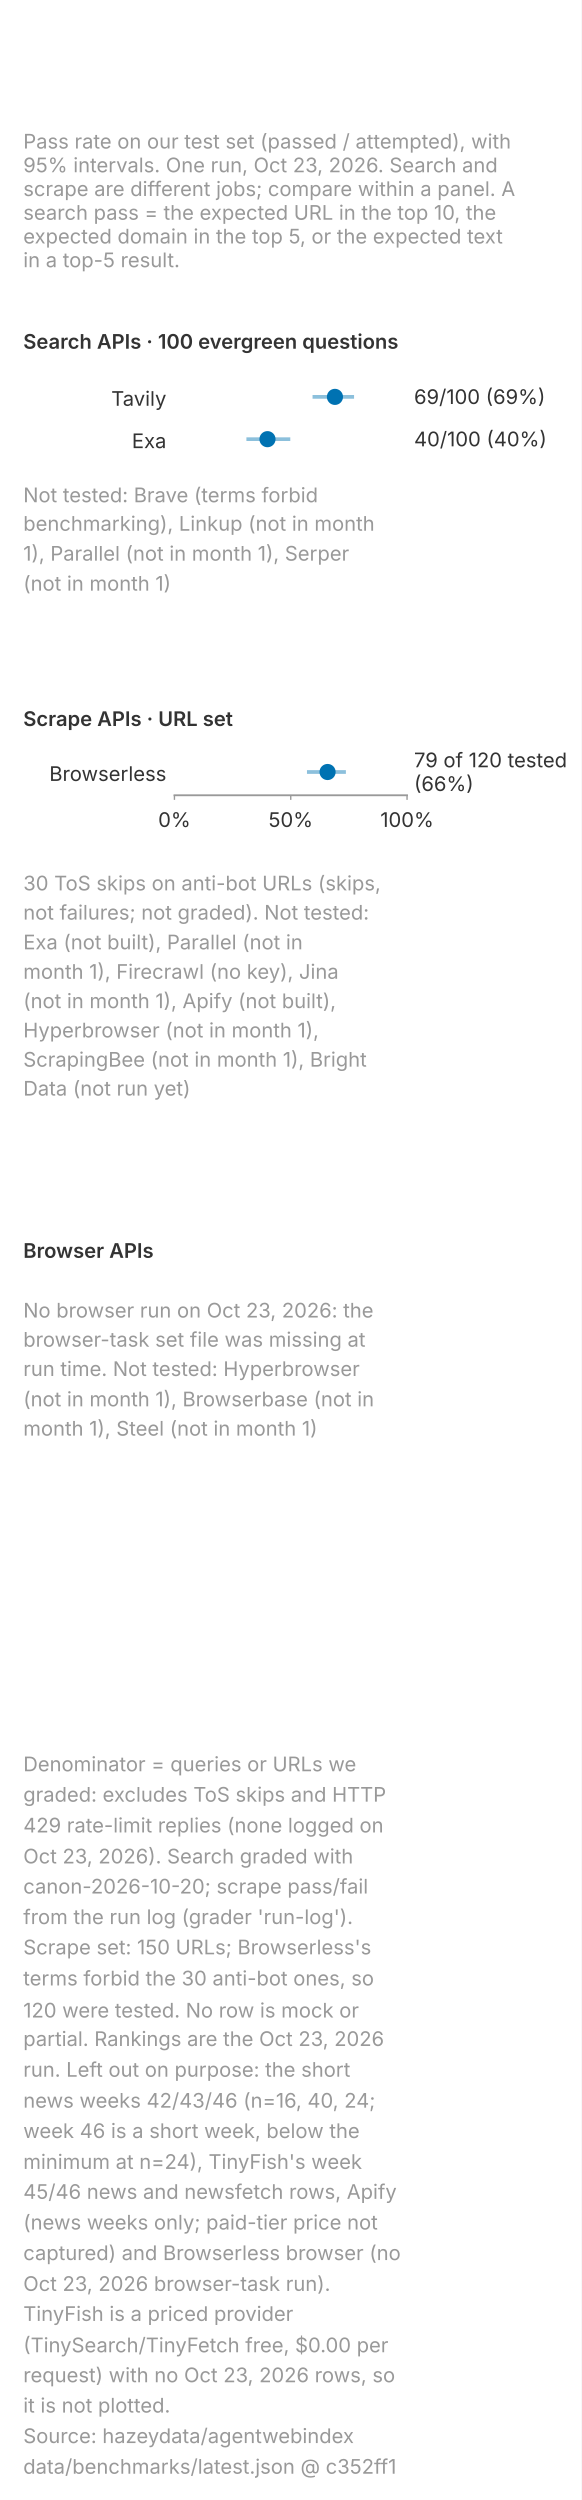
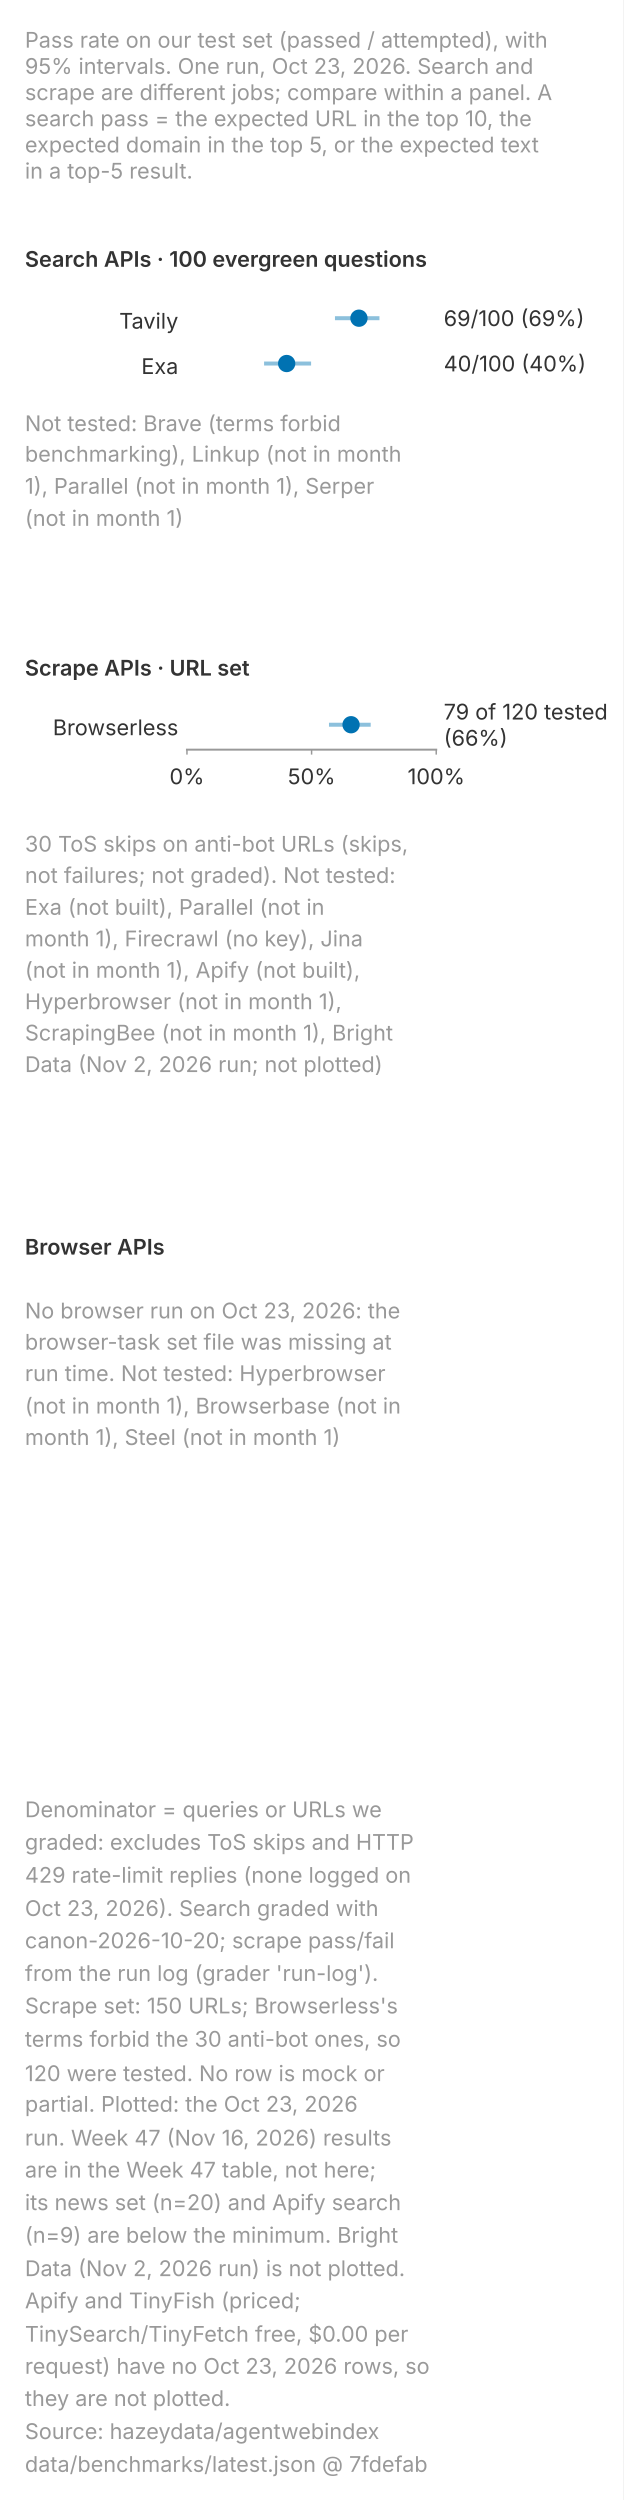
- <svg xmlns="http://www.w3.org/2000/svg" xmlns:xlink="http://www.w3.org/1999/xlink" role="img" aria-label="Tavily passed 69% of our 100 evergreen checks, Exa 40%; Browserless passed 66% of 120 scrape checks" width="252pt" height="1083.42pt" viewBox="0 0 252 1083.42" version="1.1">
+ <svg xmlns="http://www.w3.org/2000/svg" xmlns:xlink="http://www.w3.org/1999/xlink" role="img" aria-label="Tavily passed 69% of our 100 evergreen checks, Exa 40%; Browserless passed 66% of 120 scrape checks" width="252pt" height="1010.936pt" viewBox="0 0 252 1010.936" version="1.1">
  <defs>
    <style type="text/css">*{stroke-linejoin: round; stroke-linecap: butt}</style>
  </defs>
  <g id="figure_1">
    <g id="patch_1">
-       <path d="M 0 1083.42  L 252 1083.42  L 252 0  L 0 0  z " style="fill: #ffffff" />
+       <path d="M 0 1010.936  L 252 1010.936  L 252 0  L 0 0  z " style="fill: #ffffff" />
    </g>
    <g id="axes_1">
      <g id="patch_2">
-         <path d="M 75.6 201.319  L 176.4 201.319  L 176.4 160.999  L 75.6 160.999  z " style="fill: #ffffff" />
+         <path d="M 75.6 157.995  L 176.4 157.995  L 176.4 117.675  L 75.6 117.675  z " style="fill: #ffffff" />
      </g>
      <g id="matplotlib.axis_1">
        <g id="xtick_1">
          <g id="line2d_1" />
        </g>
        <g id="xtick_2">
          <g id="line2d_2" />
        </g>
        <g id="xtick_3">
          <g id="line2d_3" />
        </g>
      </g>
      <g id="matplotlib.axis_2">
        <g id="ytick_1">
          <g id="line2d_4" />
          <g id="text_1">
-             <text style="font-size: 8.75px; font-family: 'Inter', sans-serif; text-anchor: end; fill: #333333" x="72.1" y="194.197" transform="rotate(-0 72.1 194.1974)">Exa</text>
+             <text style="font-size: 8.75px; font-family: 'Inter', sans-serif; text-anchor: end; fill: #333333" x="72.1" y="151.237" transform="rotate(-0 72.1 151.2369)">Exa</text>
          </g>
        </g>
        <g id="ytick_2">
          <g id="line2d_5" />
          <g id="text_2">
-             <text style="font-size: 8.75px; font-family: 'Inter', sans-serif; text-anchor: end; fill: #333333" x="72.1" y="175.87" transform="rotate(-0 72.1 175.8701)">Tavily</text>
+             <text style="font-size: 8.75px; font-family: 'Inter', sans-serif; text-anchor: end; fill: #333333" x="72.1" y="132.91" transform="rotate(-0 72.1 132.9096)">Tavily</text>
          </g>
        </g>
      </g>
      <g id="wilson-ci">
-         <path d="M 135.449 171.995  L 153.438 171.995  " clip-path="url(#pd6ce48271f)" style="fill: none; stroke: #8cc0dc; stroke-width: 1.6" />
+         <path d="M 135.449 128.671  L 153.438 128.671  " clip-path="url(#p9fe451dd60)" style="fill: none; stroke: #8cc0dc; stroke-width: 1.6" />
      </g>
      <g id="wilson-ci">
-         <path d="M 106.787 190.322  L 125.798 190.322  " clip-path="url(#pd6ce48271f)" style="fill: none; stroke: #8cc0dc; stroke-width: 1.6" />
+         <path d="M 106.787 146.999  L 125.798 146.999  " clip-path="url(#p9fe451dd60)" style="fill: none; stroke: #8cc0dc; stroke-width: 1.6" />
      </g>
      <g id="line2d_6">
        <defs>
-           <path id="mfff67fe113" d="M 0 3  C 0.796 3 1.559 2.684 2.121 2.121  C 2.684 1.559 3 0.796 3 0  C 3 -0.796 2.684 -1.559 2.121 -2.121  C 1.559 -2.684 0.796 -3 0 -3  C -0.796 -3 -1.559 -2.684 -2.121 -2.121  C -2.684 -1.559 -3 -0.796 -3 0  C -3 0.796 -2.684 1.559 -2.121 2.121  C -1.559 2.684 -0.796 3 0 3  z " style="stroke: #0072b2" />
+           <path id="mc41f3a3c6c" d="M 0 3  C 0.796 3 1.559 2.684 2.121 2.121  C 2.684 1.559 3 0.796 3 0  C 3 -0.796 2.684 -1.559 2.121 -2.121  C 1.559 -2.684 0.796 -3 0 -3  C -0.796 -3 -1.559 -2.684 -2.121 -2.121  C -2.684 -1.559 -3 -0.796 -3 0  C -3 0.796 -2.684 1.559 -2.121 2.121  C -1.559 2.684 -0.796 3 0 3  z " style="stroke: #0072b2" />
        </defs>
-         <g clip-path="url(#pd6ce48271f)">
-           <use xlink:href="#mfff67fe113" x="145.152" y="171.995" style="fill: #0072b2; stroke: #0072b2" />
+         <g clip-path="url(#p9fe451dd60)">
+           <use xlink:href="#mc41f3a3c6c" x="145.152" y="128.671" style="fill: #0072b2; stroke: #0072b2" />
        </g>
      </g>
      <g id="text_3">
-         <text style="font-size: 8.75px; font-family: 'Inter', sans-serif; text-anchor: start; fill: #333333" x="179.424" y="175.087" transform="rotate(-0 179.424 175.0872)">69/100 (69%)</text>
+         <text style="font-size: 8.75px; font-family: 'Inter', sans-serif; text-anchor: start; fill: #333333" x="179.424" y="131.854" transform="rotate(-0 179.424 131.8543)">69/100 (69%)</text>
      </g>
      <g id="line2d_7">
-         <g clip-path="url(#pd6ce48271f)">
-           <use xlink:href="#mfff67fe113" x="115.92" y="190.322" style="fill: #0072b2; stroke: #0072b2" />
+         <g clip-path="url(#p9fe451dd60)">
+           <use xlink:href="#mc41f3a3c6c" x="115.92" y="146.999" style="fill: #0072b2; stroke: #0072b2" />
        </g>
      </g>
      <g id="text_4">
-         <text style="font-size: 8.75px; font-family: 'Inter', sans-serif; text-anchor: start; fill: #333333" x="179.424" y="193.414" transform="rotate(-0 179.424 193.4144)">40/100 (40%)</text>
+         <text style="font-size: 8.75px; font-family: 'Inter', sans-serif; text-anchor: start; fill: #333333" x="179.424" y="150.182" transform="rotate(-0 179.424 150.1816)">40/100 (40%)</text>
      </g>
    </g>
    <g id="axes_2">
      <g id="patch_3">
-         <path d="M 75.6 344.644  L 176.4 344.644  L 176.4 324.484  L 75.6 324.484  z " style="fill: #ffffff" />
+         <path d="M 75.6 303.142  L 176.4 303.142  L 176.4 282.983  L 75.6 282.983  z " style="fill: #ffffff" />
      </g>
      <g id="matplotlib.axis_3">
        <g id="xtick_4">
          <g id="line2d_8">
            <defs>
-               <path id="mabc138dd4d" d="M 0 0  L 0 2  " style="stroke: #999999; stroke-width: 0.6" />
+               <path id="ma1189e193d" d="M 0 0  L 0 2  " style="stroke: #999999; stroke-width: 0.6" />
            </defs>
            <g>
-               <use xlink:href="#mabc138dd4d" x="75.6" y="344.644" style="fill: #999999; stroke: #999999; stroke-width: 0.6" />
+               <use xlink:href="#ma1189e193d" x="75.6" y="303.142" style="fill: #999999; stroke: #999999; stroke-width: 0.6" />
            </g>
          </g>
          <g id="text_5">
-             <text style="font-size: 8.75px; font-family: 'Inter', sans-serif; text-anchor: middle; fill: #333333" x="75.6" y="358.378" transform="rotate(-0 75.6 358.3781)">0%</text>
+             <text style="font-size: 8.75px; font-family: 'Inter', sans-serif; text-anchor: middle; fill: #333333" x="75.6" y="317.119" transform="rotate(-0 75.6 317.1191)">0%</text>
          </g>
        </g>
        <g id="xtick_5">
          <g id="line2d_9">
            <g>
-               <use xlink:href="#mabc138dd4d" x="126" y="344.644" style="fill: #999999; stroke: #999999; stroke-width: 0.6" />
+               <use xlink:href="#ma1189e193d" x="126" y="303.142" style="fill: #999999; stroke: #999999; stroke-width: 0.6" />
            </g>
          </g>
          <g id="text_6">
-             <text style="font-size: 8.75px; font-family: 'Inter', sans-serif; text-anchor: middle; fill: #333333" x="126" y="358.378" transform="rotate(-0 126 358.3781)">50%</text>
+             <text style="font-size: 8.75px; font-family: 'Inter', sans-serif; text-anchor: middle; fill: #333333" x="126" y="317.119" transform="rotate(-0 126 317.1191)">50%</text>
          </g>
        </g>
        <g id="xtick_6">
          <g id="line2d_10">
            <g>
-               <use xlink:href="#mabc138dd4d" x="176.4" y="344.644" style="fill: #999999; stroke: #999999; stroke-width: 0.6" />
+               <use xlink:href="#ma1189e193d" x="176.4" y="303.142" style="fill: #999999; stroke: #999999; stroke-width: 0.6" />
            </g>
          </g>
          <g id="text_7">
-             <text style="font-size: 8.75px; font-family: 'Inter', sans-serif; text-anchor: middle; fill: #333333" x="176.4" y="358.378" transform="rotate(-0 176.4 358.3781)">100%</text>
+             <text style="font-size: 8.75px; font-family: 'Inter', sans-serif; text-anchor: middle; fill: #333333" x="176.4" y="317.119" transform="rotate(-0 176.4 317.1191)">100%</text>
          </g>
        </g>
      </g>
      <g id="matplotlib.axis_4">
        <g id="ytick_3">
          <g id="line2d_11" />
          <g id="text_8">
-             <text style="font-size: 8.75px; font-family: 'Inter', sans-serif; text-anchor: end; fill: #333333" x="72.1" y="338.439" transform="rotate(-0 72.1 338.4388)">Browserless</text>
+             <text style="font-size: 8.75px; font-family: 'Inter', sans-serif; text-anchor: end; fill: #333333" x="72.1" y="297.301" transform="rotate(-0 72.1 297.3008)">Browserless</text>
          </g>
        </g>
      </g>
      <g id="wilson-ci">
-         <path d="M 133.03 334.564  L 149.899 334.564  " clip-path="url(#pbc5e87c4c1)" style="fill: none; stroke: #8cc0dc; stroke-width: 1.6" />
+         <path d="M 133.03 293.062  L 149.899 293.062  " clip-path="url(#p31956224af)" style="fill: none; stroke: #8cc0dc; stroke-width: 1.6" />
      </g>
      <g id="patch_4">
-         <path d="M 75.6 344.644  L 176.4 344.644  " style="fill: none; stroke: #999999; stroke-width: 0.8; stroke-linejoin: miter; stroke-linecap: square" />
+         <path d="M 75.6 303.142  L 176.4 303.142  " style="fill: none; stroke: #999999; stroke-width: 0.8; stroke-linejoin: miter; stroke-linecap: square" />
      </g>
      <g id="line2d_12">
-         <g clip-path="url(#pbc5e87c4c1)">
-           <use xlink:href="#mfff67fe113" x="141.96" y="334.564" style="fill: #0072b2; stroke: #0072b2" />
+         <g clip-path="url(#p31956224af)">
+           <use xlink:href="#mc41f3a3c6c" x="141.96" y="293.062" style="fill: #0072b2; stroke: #0072b2" />
        </g>
      </g>
      <g id="text_9">
-         <text style="font-size: 8.75px; font-family: 'Inter', sans-serif; fill: #333333" transform="translate(179.424 332.5135)">79 of 120 tested</text>
-         <text style="font-size: 8.75px; font-family: 'Inter', sans-serif; fill: #333333" transform="translate(179.424 342.7981)">(66%)</text>
+         <text style="font-size: 8.75px; font-family: 'Inter', sans-serif; fill: #333333" transform="translate(179.424 290.9519)">79 of 120 tested</text>
+         <text style="font-size: 8.75px; font-family: 'Inter', sans-serif; fill: #333333" transform="translate(179.424 301.5391)">(66%)</text>
      </g>
    </g>
+     <g id="text_10">
+       <text style="font-size: 8.75px; font-family: 'Inter', sans-serif; fill: #999999" transform="translate(10.08 19.27656)">Pass rate on our test set (passed / attempted), with</text>
+       <text style="font-size: 8.75px; font-family: 'Inter', sans-serif; fill: #999999" transform="translate(10.08 29.86372)">95% intervals. One run, Oct 23, 2026. Search and</text>
+       <text style="font-size: 8.75px; font-family: 'Inter', sans-serif; fill: #999999" transform="translate(10.08 40.45088)">scrape are different jobs; compare within a panel. A</text>
+       <text style="font-size: 8.75px; font-family: 'Inter', sans-serif; fill: #999999" transform="translate(10.08 51.03804)">search pass = the expected URL in the top 10, the</text>
+       <text style="font-size: 8.75px; font-family: 'Inter', sans-serif; fill: #999999" transform="translate(10.08 61.62519)">expected domain in the top 5, or the expected text</text>
+       <text style="font-size: 8.75px; font-family: 'Inter', sans-serif; fill: #999999" transform="translate(10.08 72.21235)">in a top-5 result.</text>
+     </g>
    <g id="text_11">
-       <text style="font-size: 8.75px; font-family: 'Inter', sans-serif; fill: #999999" transform="translate(10.08 64.38313)">Pass rate on our test set (passed / attempted), with</text>
-       <text style="font-size: 8.75px; font-family: 'Inter', sans-serif; fill: #999999" transform="translate(10.08 74.66779)">95% intervals. One run, Oct 23, 2026. Search and</text>
-       <text style="font-size: 8.75px; font-family: 'Inter', sans-serif; fill: #999999" transform="translate(10.08 84.95246)">scrape are different jobs; compare within a panel. A</text>
-       <text style="font-size: 8.75px; font-family: 'Inter', sans-serif; fill: #999999" transform="translate(10.08 95.23713)">search pass = the expected URL in the top 10, the</text>
-       <text style="font-size: 8.75px; font-family: 'Inter', sans-serif; fill: #999999" transform="translate(10.08 105.5218)">expected domain in the top 5, or the expected text</text>
-       <text style="font-size: 8.75px; font-family: 'Inter', sans-serif; fill: #999999" transform="translate(10.08 115.8065)">in a top-5 result.</text>
+       <text style="font-weight: 600; font-size: 8.75px; font-family: 'Inter', sans-serif; text-anchor: start; fill: #333333" x="10.08" y="107.898" transform="rotate(-0 10.08 107.898)">Search APIs · 100 evergreen questions</text>
    </g>
    <g id="text_12">
-       <text style="font-weight: 600; font-size: 8.75px; font-family: 'Inter', sans-serif; text-anchor: start; fill: #333333" x="10.08" y="151.131" transform="rotate(-0 10.08 151.1308)">Search APIs · 100 evergreen questions</text>
+       <text style="font-size: 8.75px; font-family: 'Inter', sans-serif; fill: #999999" transform="translate(10.08 174.3288)">Not tested: Brave (terms forbid</text>
+       <text style="font-size: 8.75px; font-family: 'Inter', sans-serif; fill: #999999" transform="translate(10.08 186.6855)">benchmarking), Linkup (not in month</text>
+       <text style="font-size: 8.75px; font-family: 'Inter', sans-serif; fill: #999999" transform="translate(10.08 199.6423)">1), Parallel (not in month 1), Serper</text>
+       <text style="font-size: 8.75px; font-family: 'Inter', sans-serif; fill: #999999" transform="translate(10.08 212.6436)">(not in month 1)</text>
    </g>
    <g id="text_13">
-       <text style="font-size: 8.75px; font-family: 'Inter', sans-serif; fill: #999999" transform="translate(10.08 217.6526)">Not tested: Brave (terms forbid</text>
-       <text style="font-size: 8.75px; font-family: 'Inter', sans-serif; fill: #999999" transform="translate(10.08 230.0092)">benchmarking), Linkup (not in month</text>
-       <text style="font-size: 8.75px; font-family: 'Inter', sans-serif; fill: #999999" transform="translate(10.08 242.9661)">1), Parallel (not in month 1), Serper</text>
-       <text style="font-size: 8.75px; font-family: 'Inter', sans-serif; fill: #999999" transform="translate(10.08 255.9673)">(not in month 1)</text>
+       <text style="font-weight: 600; font-size: 8.75px; font-family: 'Inter', sans-serif; text-anchor: start; fill: #333333" x="10.08" y="273.205" transform="rotate(-0 10.08 273.2055)">Scrape APIs · URL set</text>
    </g>
    <g id="text_14">
-       <text style="font-weight: 600; font-size: 8.75px; font-family: 'Inter', sans-serif; text-anchor: start; fill: #333333" x="10.08" y="314.616" transform="rotate(-0 10.08 314.6158)">Scrape APIs · URL set</text>
+       <text style="font-size: 8.75px; font-family: 'Inter', sans-serif; fill: #999999" transform="translate(10.08 344.3797)">30 ToS skips on anti-bot URLs (skips,</text>
+       <text style="font-size: 8.75px; font-family: 'Inter', sans-serif; fill: #999999" transform="translate(10.08 357.033)">not failures; not graded). Not tested:</text>
+       <text style="font-size: 8.75px; font-family: 'Inter', sans-serif; fill: #999999" transform="translate(10.08 369.9146)">Exa (not built), Parallel (not in</text>
+       <text style="font-size: 8.75px; font-family: 'Inter', sans-serif; fill: #999999" transform="translate(10.08 382.6773)">month 1), Firecrawl (no key), Jina</text>
+       <text style="font-size: 8.75px; font-family: 'Inter', sans-serif; fill: #999999" transform="translate(10.08 395.3819)">(not in month 1), Apify (not built),</text>
+       <text style="font-size: 8.75px; font-family: 'Inter', sans-serif; fill: #999999" transform="translate(10.08 408.0865)">Hyperbrowser (not in month 1),</text>
+       <text style="font-size: 8.75px; font-family: 'Inter', sans-serif; fill: #999999" transform="translate(10.08 420.7569)">ScrapingBee (not in month 1), Bright</text>
+       <text style="font-size: 8.75px; font-family: 'Inter', sans-serif; fill: #999999" transform="translate(10.08 433.5128)">Data (Nov 2, 2026 run; not plotted)</text>
    </g>
    <g id="text_15">
-       <text style="font-size: 8.75px; font-family: 'Inter', sans-serif; fill: #999999" transform="translate(10.08 385.8809)">30 ToS skips on anti-bot URLs (skips,</text>
-       <text style="font-size: 8.75px; font-family: 'Inter', sans-serif; fill: #999999" transform="translate(10.08 398.5342)">not failures; not graded). Not tested:</text>
-       <text style="font-size: 8.75px; font-family: 'Inter', sans-serif; fill: #999999" transform="translate(10.08 411.4159)">Exa (not built), Parallel (not in</text>
-       <text style="font-size: 8.75px; font-family: 'Inter', sans-serif; fill: #999999" transform="translate(10.08 424.1786)">month 1), Firecrawl (no key), Jina</text>
-       <text style="font-size: 8.75px; font-family: 'Inter', sans-serif; fill: #999999" transform="translate(10.08 436.8832)">(not in month 1), Apify (not built),</text>
-       <text style="font-size: 8.75px; font-family: 'Inter', sans-serif; fill: #999999" transform="translate(10.08 449.5877)">Hyperbrowser (not in month 1),</text>
-       <text style="font-size: 8.75px; font-family: 'Inter', sans-serif; fill: #999999" transform="translate(10.08 462.2582)">ScrapingBee (not in month 1), Bright</text>
-       <text style="font-size: 8.75px; font-family: 'Inter', sans-serif; fill: #999999" transform="translate(10.08 474.7959)">Data (not run yet)</text>
+       <text style="font-weight: 600; font-size: 8.75px; font-family: 'Inter', sans-serif; text-anchor: start; fill: #333333" x="10.08" y="507.34" transform="rotate(-0 10.08 507.3405)">Browser APIs</text>
    </g>
    <g id="text_16">
-       <text style="font-weight: 600; font-size: 8.75px; font-family: 'Inter', sans-serif; text-anchor: start; fill: #333333" x="10.08" y="545.106" transform="rotate(-0 10.08 545.1058)">Browser APIs</text>
+       <text style="font-size: 8.75px; font-family: 'Inter', sans-serif; fill: #999999" transform="translate(10.08 533.1287)">No browser run on Oct 23, 2026: the</text>
+       <text style="font-size: 8.75px; font-family: 'Inter', sans-serif; fill: #999999" transform="translate(10.08 545.7629)">browser-task set file was missing at</text>
+       <text style="font-size: 8.75px; font-family: 'Inter', sans-serif; fill: #999999" transform="translate(10.08 558.4565)">run time. Not tested: Hyperbrowser</text>
+       <text style="font-size: 8.75px; font-family: 'Inter', sans-serif; fill: #999999" transform="translate(10.08 571.5952)">(not in month 1), Browserbase (not in</text>
+       <text style="font-size: 8.75px; font-family: 'Inter', sans-serif; fill: #999999" transform="translate(10.08 584.2998)">month 1), Steel (not in month 1)</text>
    </g>
    <g id="text_17">
-       <text style="font-size: 8.75px; font-family: 'Inter', sans-serif; fill: #999999" transform="translate(10.08 570.9849)">No browser run on Oct 23, 2026: the</text>
-       <text style="font-size: 8.75px; font-family: 'Inter', sans-serif; fill: #999999" transform="translate(10.08 583.6191)">browser-task set file was missing at</text>
-       <text style="font-size: 8.75px; font-family: 'Inter', sans-serif; fill: #999999" transform="translate(10.08 596.3128)">run time. Not tested: Hyperbrowser</text>
-       <text style="font-size: 8.75px; font-family: 'Inter', sans-serif; fill: #999999" transform="translate(10.08 609.4514)">(not in month 1), Browserbase (not in</text>
-       <text style="font-size: 8.75px; font-family: 'Inter', sans-serif; fill: #999999" transform="translate(10.08 622.156)">month 1), Steel (not in month 1)</text>
-     </g>
-     <g id="text_18">
-       <text style="font-size: 8.75px; font-family: 'Inter', sans-serif; fill: #999999" transform="translate(10.08 767.6169)">Denominator = queries or URLs we</text>
-       <text style="font-size: 8.75px; font-family: 'Inter', sans-serif; fill: #999999" transform="translate(10.08 780.7995)">graded: excludes ToS skips and HTTP</text>
-       <text style="font-size: 8.75px; font-family: 'Inter', sans-serif; fill: #999999" transform="translate(10.08 794.1237)">429 rate-limit replies (none logged on</text>
-       <text style="font-size: 8.75px; font-family: 'Inter', sans-serif; fill: #999999" transform="translate(10.08 807.5586)">Oct 23, 2026). Search graded with</text>
-       <text style="font-size: 8.75px; font-family: 'Inter', sans-serif; fill: #999999" transform="translate(10.08 820.5978)">canon-2026-10-20; scrape pass/fail</text>
-       <text style="font-size: 8.75px; font-family: 'Inter', sans-serif; fill: #999999" transform="translate(10.08 833.8256)">from the run log (grader 'run-log').</text>
-       <text style="font-size: 8.75px; font-family: 'Inter', sans-serif; fill: #999999" transform="translate(10.08 846.959)">Scrape set: 150 URLs; Browserless's</text>
-       <text style="font-size: 8.75px; font-family: 'Inter', sans-serif; fill: #999999" transform="translate(10.08 860.4254)">terms forbid the 30 anti-bot ones, so</text>
-       <text style="font-size: 8.75px; font-family: 'Inter', sans-serif; fill: #999999" transform="translate(10.08 874.3299)">120 were tested. No row is mock or</text>
-       <text style="font-size: 8.75px; font-family: 'Inter', sans-serif; fill: #999999" transform="translate(10.08 886.6711)">partial. Rankings are the Oct 23, 2026</text>
-       <text style="font-size: 8.75px; font-family: 'Inter', sans-serif; fill: #999999" transform="translate(10.08 900.0015)">run. Left out on purpose: the short</text>
-       <text style="font-size: 8.75px; font-family: 'Inter', sans-serif; fill: #999999" transform="translate(10.08 913.4063)">news weeks 42/43/46 (n=16, 40, 24;</text>
-       <text style="font-size: 8.75px; font-family: 'Inter', sans-serif; fill: #999999" transform="translate(10.08 926.55)">week 46 is a short week, below the</text>
-       <text style="font-size: 8.75px; font-family: 'Inter', sans-serif; fill: #999999" transform="translate(10.08 939.9323)">minimum at n=24), TinyFish's week</text>
-       <text style="font-size: 8.75px; font-family: 'Inter', sans-serif; fill: #999999" transform="translate(10.08 952.9202)">45/46 news and newsfetch rows, Apify</text>
-       <text style="font-size: 8.75px; font-family: 'Inter', sans-serif; fill: #999999" transform="translate(10.08 966.1992)">(news weeks only; paid-tier price not</text>
-       <text style="font-size: 8.75px; font-family: 'Inter', sans-serif; fill: #999999" transform="translate(10.08 979.4503)">captured) and Browserless browser (no</text>
-       <text style="font-size: 8.75px; font-family: 'Inter', sans-serif; fill: #999999" transform="translate(10.08 992.81)">Oct 23, 2026 browser-task run).</text>
-       <text style="font-size: 8.75px; font-family: 'Inter', sans-serif; fill: #999999" transform="translate(10.08 1005.811)">TinyFish is a priced provider</text>
-       <text style="font-size: 8.75px; font-family: 'Inter', sans-serif; fill: #999999" transform="translate(10.08 1019.406)">(TinySearch/TinyFetch free, $0.00 per</text>
-       <text style="font-size: 8.75px; font-family: 'Inter', sans-serif; fill: #999999" transform="translate(10.08 1032.386)">request) with no Oct 23, 2026 rows, so</text>
-       <text style="font-size: 8.75px; font-family: 'Inter', sans-serif; fill: #999999" transform="translate(10.08 1045.53)">it is not plotted.</text>
-       <text style="font-size: 8.75px; font-family: 'Inter', sans-serif; fill: #999999" transform="translate(10.08 1058.758)">Source: hazeydata/agentwebindex</text>
-       <text style="font-size: 8.75px; font-family: 'Inter', sans-serif; fill: #999999" transform="translate(10.08 1072.043)">data/benchmarks/latest.json @ c352ff1</text>
+       <text style="font-size: 8.75px; font-family: 'Inter', sans-serif; fill: #999999" transform="translate(10.08 734.835)">Denominator = queries or URLs we</text>
+       <text style="font-size: 8.75px; font-family: 'Inter', sans-serif; fill: #999999" transform="translate(10.08 748.0176)">graded: excludes ToS skips and HTTP</text>
+       <text style="font-size: 8.75px; font-family: 'Inter', sans-serif; fill: #999999" transform="translate(10.08 761.3418)">429 rate-limit replies (none logged on</text>
+       <text style="font-size: 8.75px; font-family: 'Inter', sans-serif; fill: #999999" transform="translate(10.08 774.7767)">Oct 23, 2026). Search graded with</text>
+       <text style="font-size: 8.75px; font-family: 'Inter', sans-serif; fill: #999999" transform="translate(10.08 787.8159)">canon-2026-10-20; scrape pass/fail</text>
+       <text style="font-size: 8.75px; font-family: 'Inter', sans-serif; fill: #999999" transform="translate(10.08 801.0437)">from the run log (grader 'run-log').</text>
+       <text style="font-size: 8.75px; font-family: 'Inter', sans-serif; fill: #999999" transform="translate(10.08 814.1771)">Scrape set: 150 URLs; Browserless's</text>
+       <text style="font-size: 8.75px; font-family: 'Inter', sans-serif; fill: #999999" transform="translate(10.08 827.6435)">terms forbid the 30 anti-bot ones, so</text>
+       <text style="font-size: 8.75px; font-family: 'Inter', sans-serif; fill: #999999" transform="translate(10.08 841.548)">120 were tested. No row is mock or</text>
+       <text style="font-size: 8.75px; font-family: 'Inter', sans-serif; fill: #999999" transform="translate(10.08 853.9405)">partial. Plotted: the Oct 23, 2026</text>
+       <text style="font-size: 8.75px; font-family: 'Inter', sans-serif; fill: #999999" transform="translate(10.08 867.5914)">run. Week 47 (Nov 16, 2026) results</text>
+       <text style="font-size: 8.75px; font-family: 'Inter', sans-serif; fill: #999999" transform="translate(10.08 880.5342)">are in the Week 47 table, not here;</text>
+       <text style="font-size: 8.75px; font-family: 'Inter', sans-serif; fill: #999999" transform="translate(10.08 893.7155)">its news set (n=20) and Apify search</text>
+       <text style="font-size: 8.75px; font-family: 'Inter', sans-serif; fill: #999999" transform="translate(10.08 906.9152)">(n=9) are below the minimum. Bright</text>
+       <text style="font-size: 8.75px; font-family: 'Inter', sans-serif; fill: #999999" transform="translate(10.08 920.4014)">Data (Nov 2, 2026 run) is not plotted.</text>
+       <text style="font-size: 8.75px; font-family: 'Inter', sans-serif; fill: #999999" transform="translate(10.08 933.4173)">Apify and TinyFish (priced;</text>
+       <text style="font-size: 8.75px; font-family: 'Inter', sans-serif; fill: #999999" transform="translate(10.08 946.9226)">TinySearch/TinyFetch free, $0.00 per</text>
+       <text style="font-size: 8.75px; font-family: 'Inter', sans-serif; fill: #999999" transform="translate(10.08 959.9023)">request) have no Oct 23, 2026 rows, so</text>
+       <text style="font-size: 8.75px; font-family: 'Inter', sans-serif; fill: #999999" transform="translate(10.08 972.9243)">they are not plotted.</text>
+       <text style="font-size: 8.75px; font-family: 'Inter', sans-serif; fill: #999999" transform="translate(10.08 986.2738)">Source: hazeydata/agentwebindex</text>
+       <text style="font-size: 8.75px; font-family: 'Inter', sans-serif; fill: #999999" transform="translate(10.08 999.559)">data/benchmarks/latest.json @ 7fdefab</text>
    </g>
  </g>
  <defs>
-     <clipPath id="pd6ce48271f">
-       <rect x="75.6" y="160.999" width="100.8" height="40.32" />
+     <clipPath id="p9fe451dd60">
+       <rect x="75.6" y="117.675" width="100.8" height="40.32" />
    </clipPath>
-     <clipPath id="pbc5e87c4c1">
-       <rect x="75.6" y="324.484" width="100.8" height="20.16" />
+     <clipPath id="p31956224af">
+       <rect x="75.6" y="282.983" width="100.8" height="20.16" />
    </clipPath>
  </defs>
</svg>
